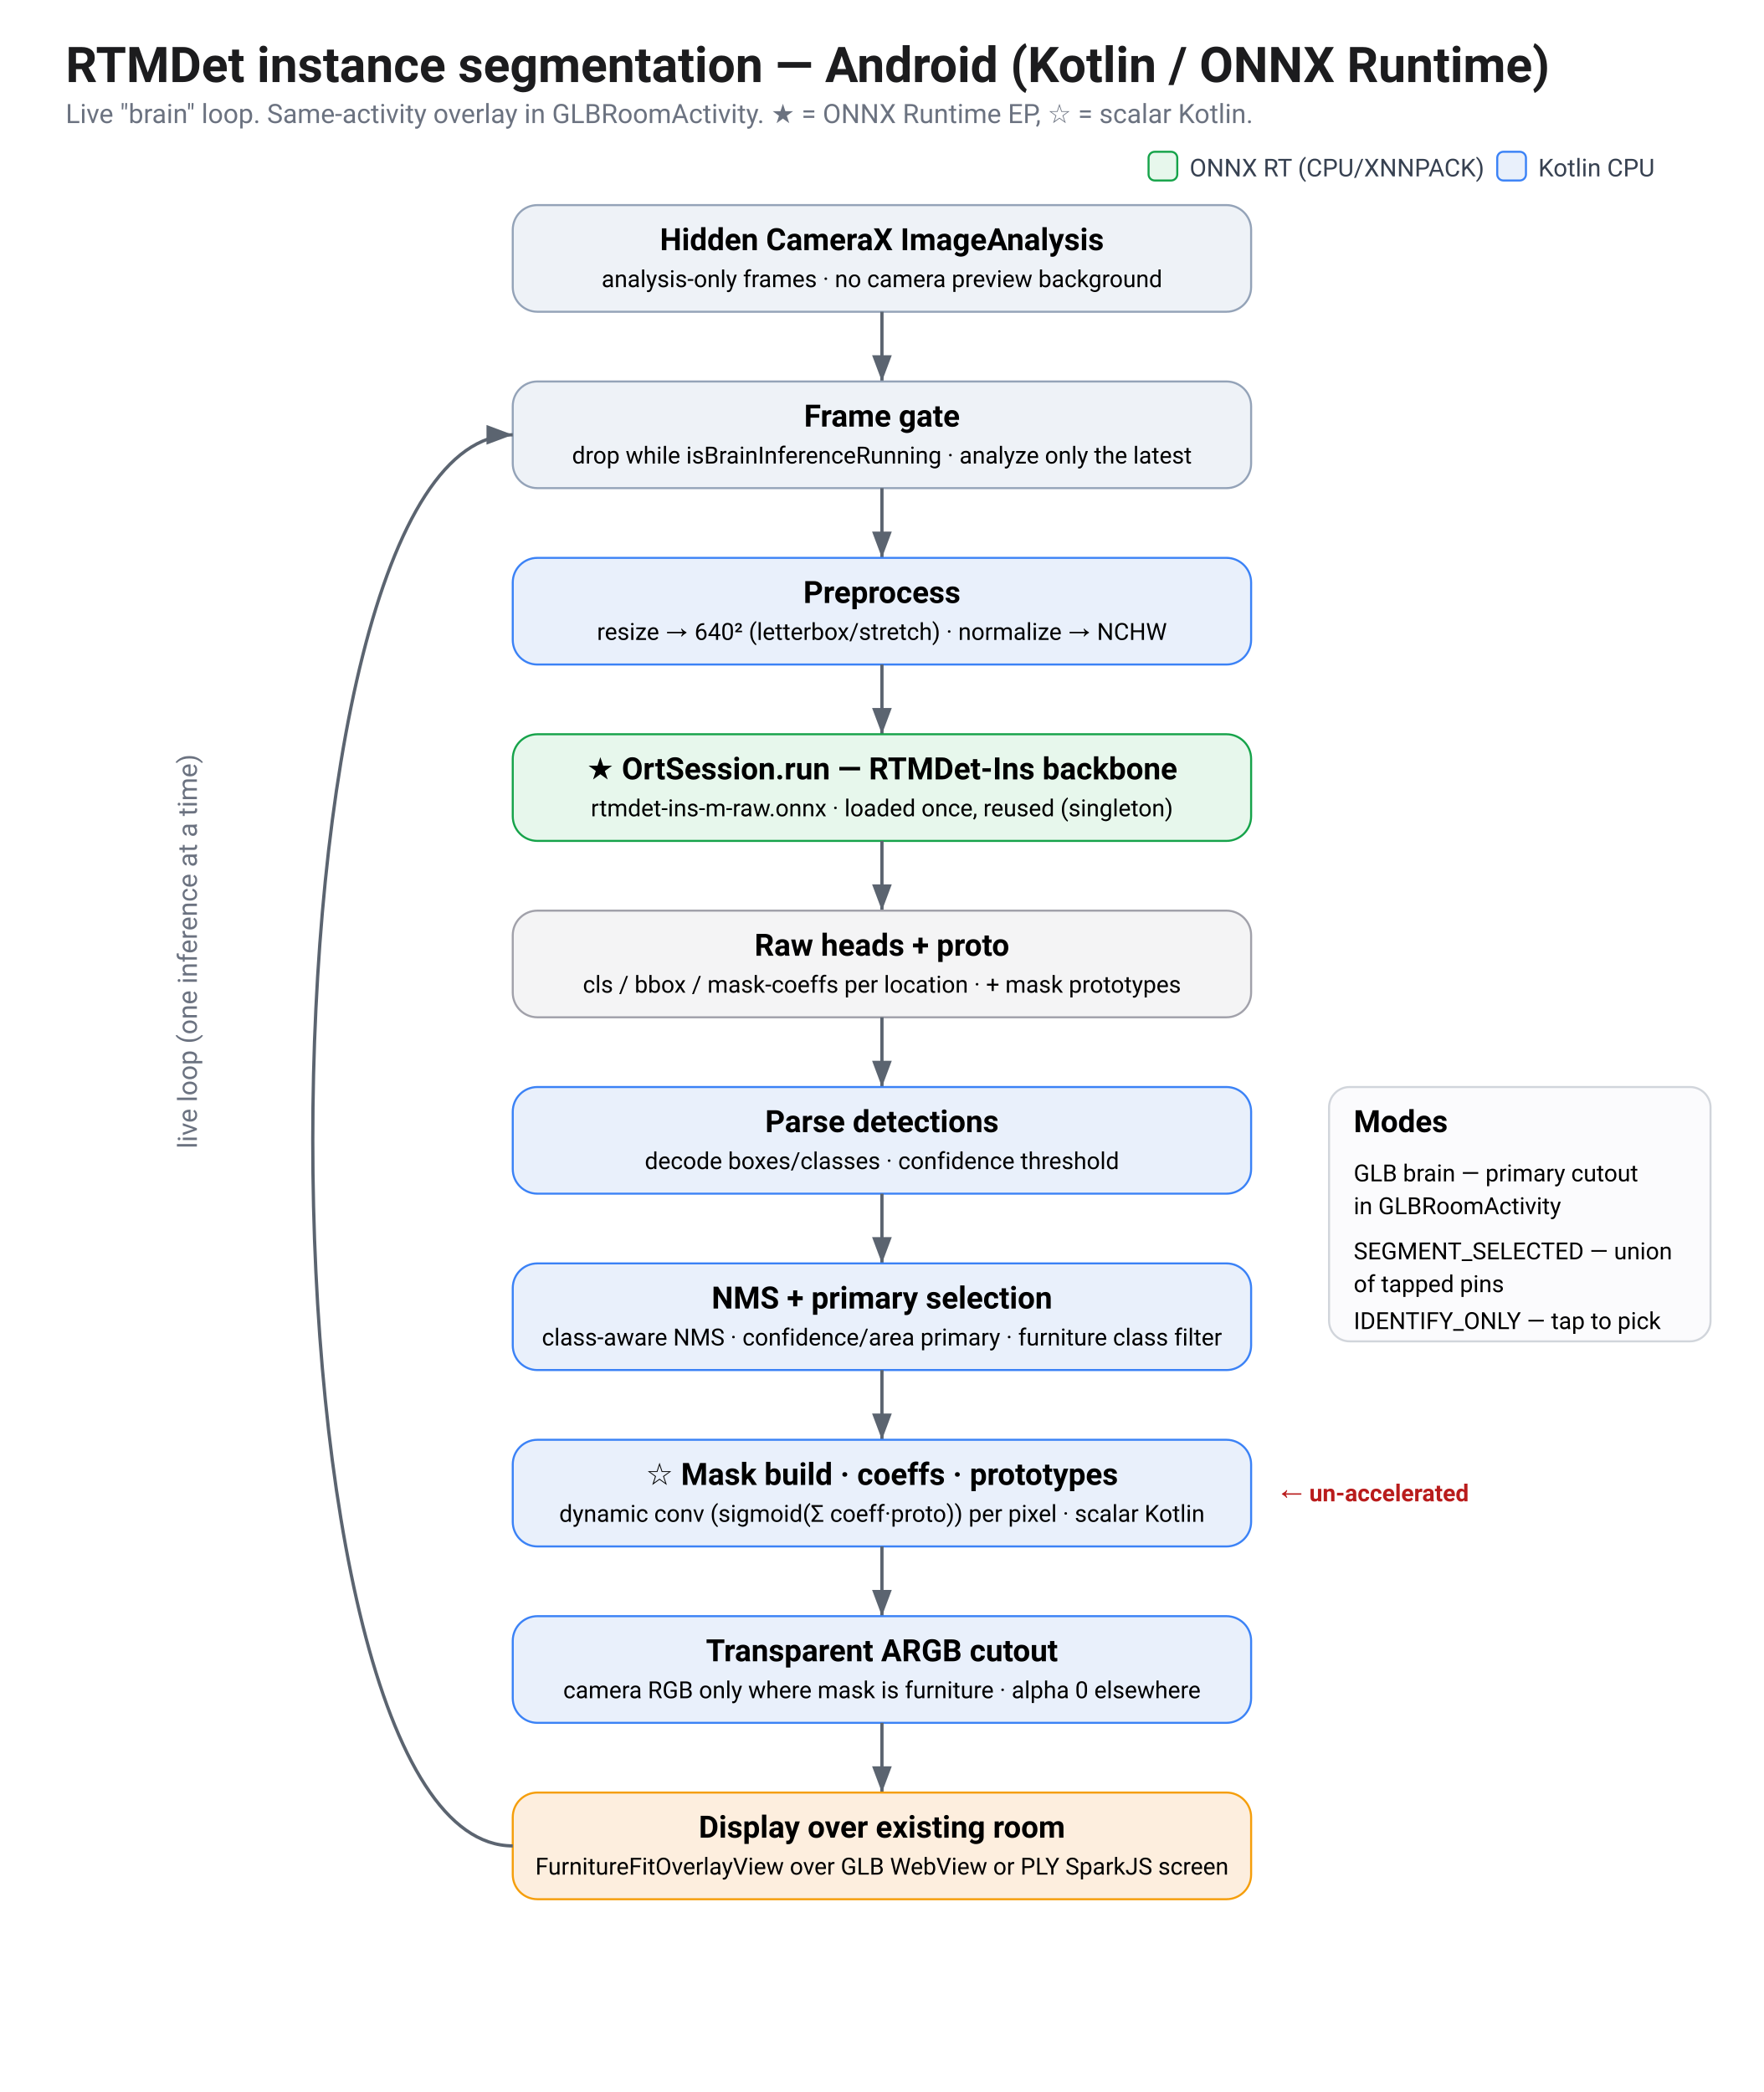
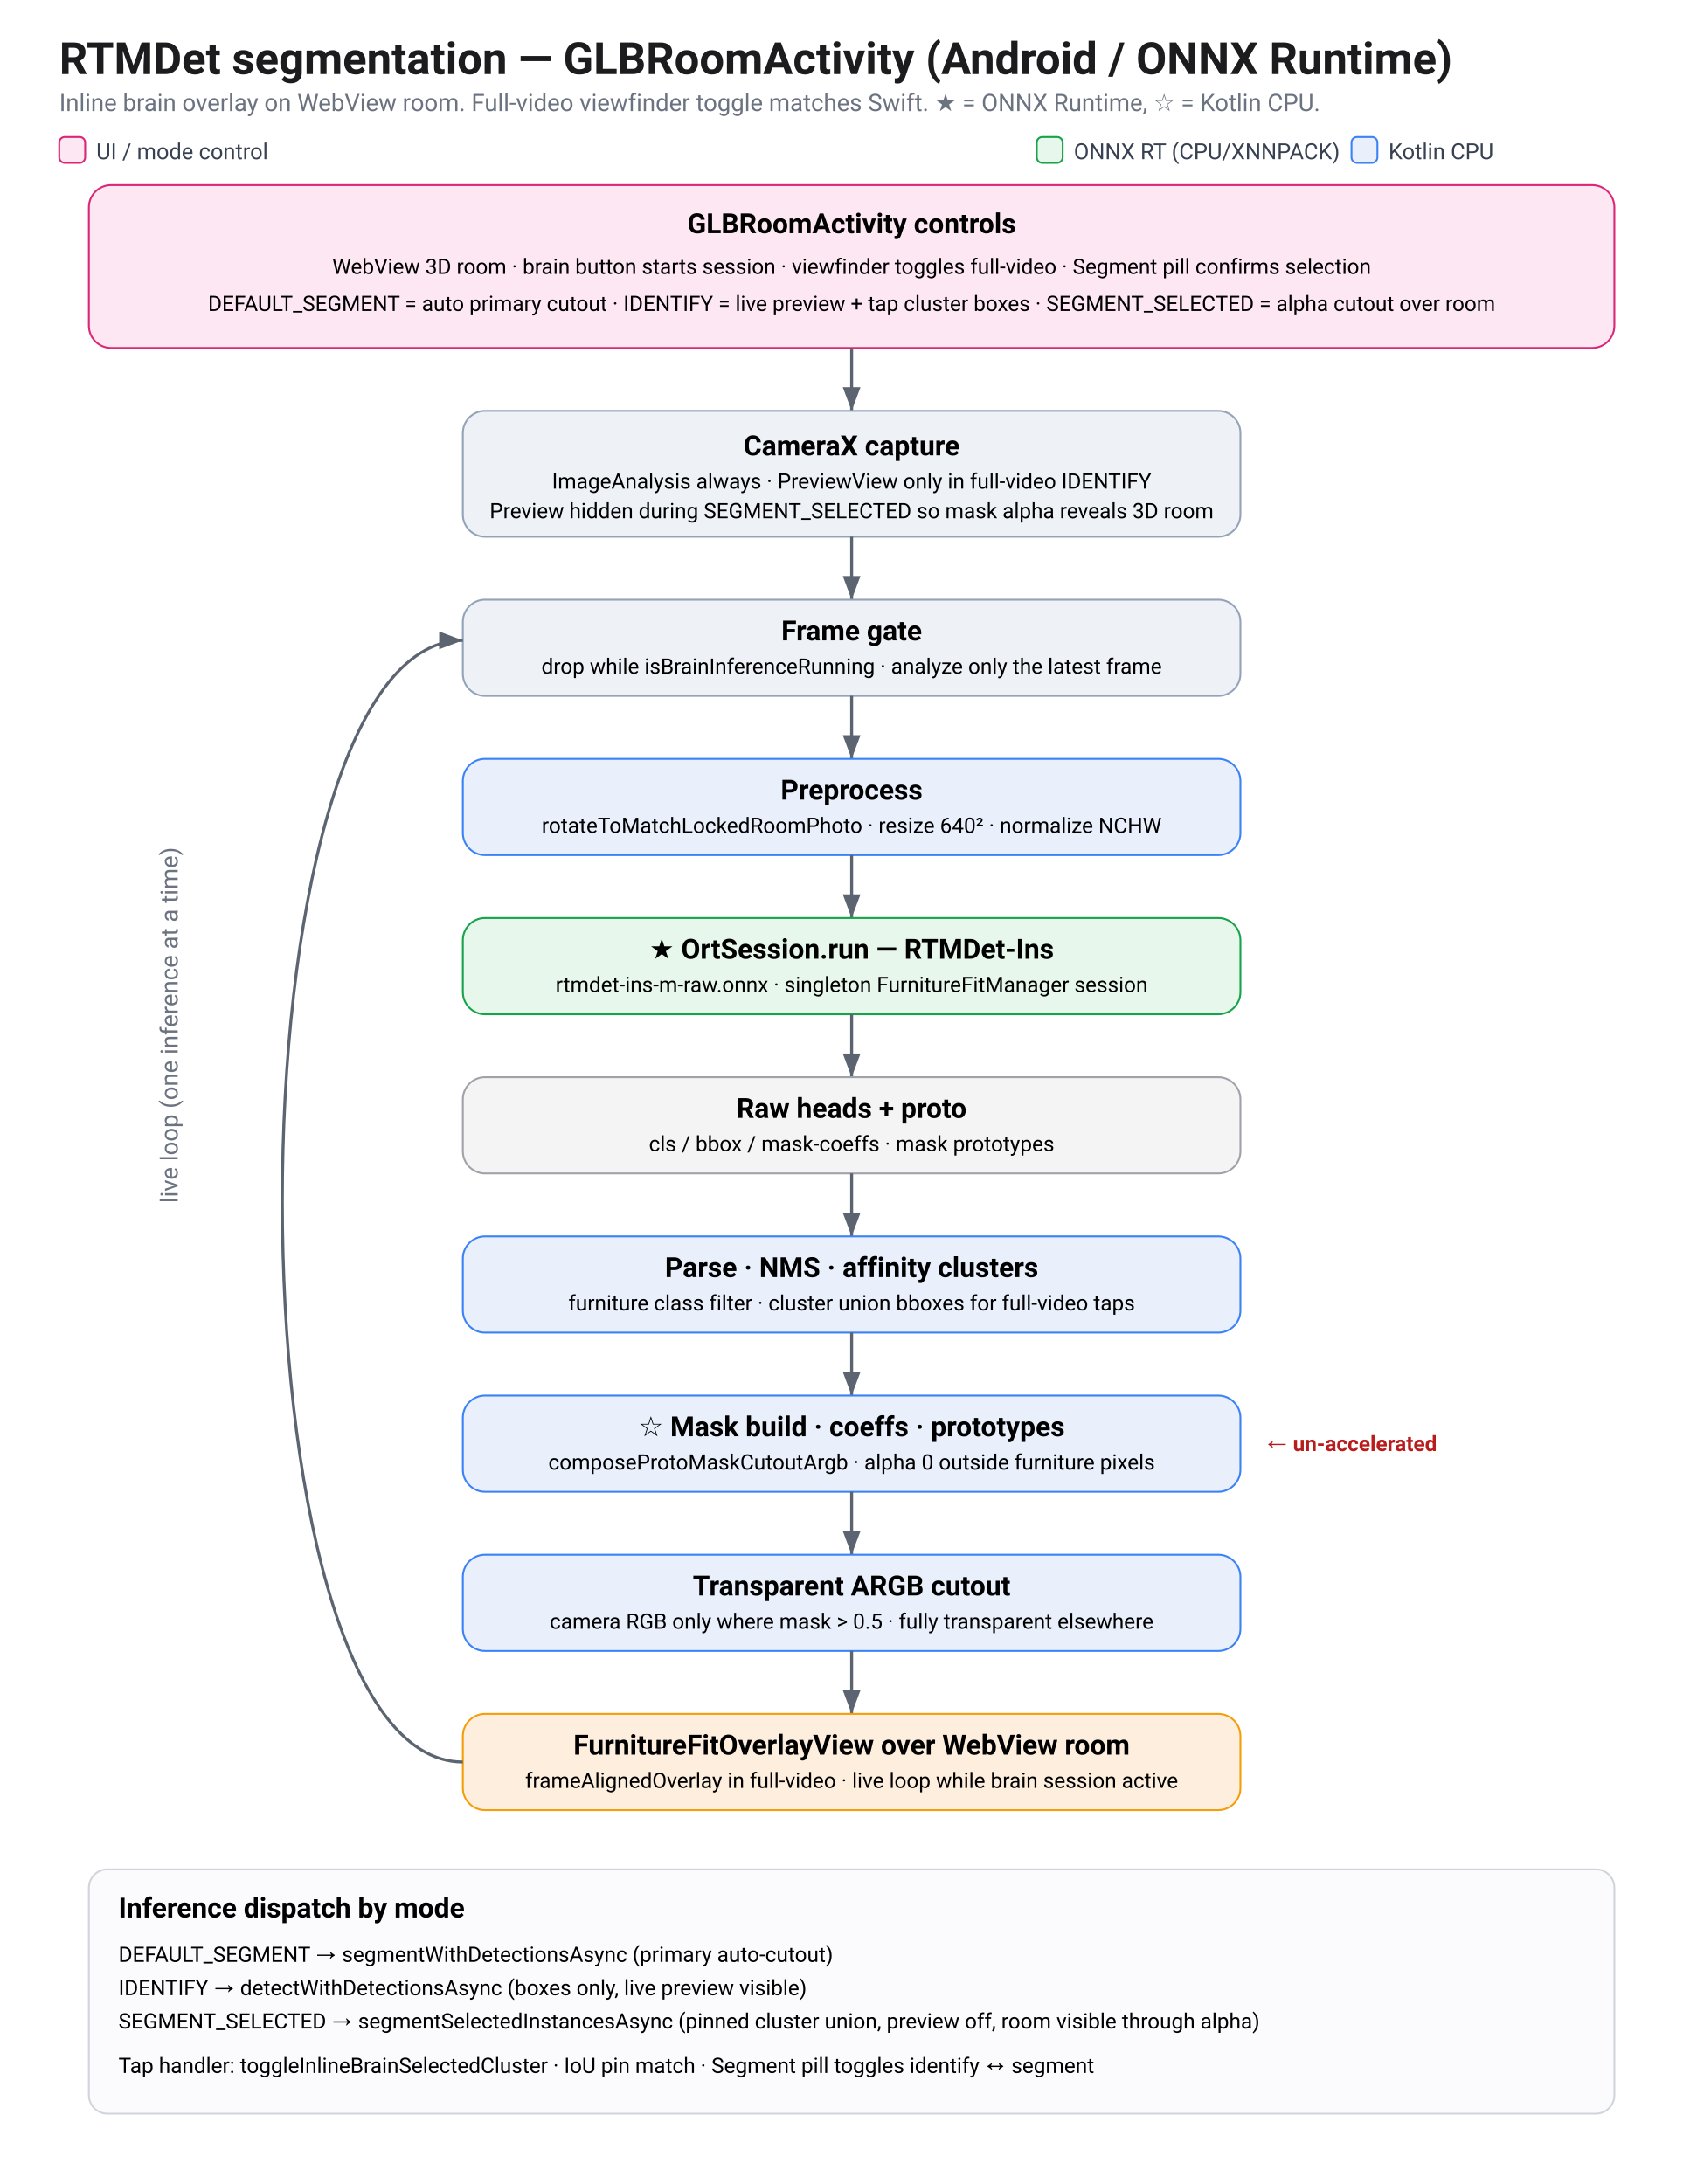
- <svg xmlns="http://www.w3.org/2000/svg" width="860" height="1020" viewBox="0 0 860 1020" font-family="Roboto, Helvetica, Arial, sans-serif">
+ <svg xmlns="http://www.w3.org/2000/svg" width="920" height="1180" viewBox="0 0 920 1180" font-family="Roboto, Helvetica, Arial, sans-serif">
  <defs>
    <marker id="arrow" markerWidth="10" markerHeight="10" refX="8" refY="3" orient="auto" markerUnits="strokeWidth">
      <path d="M0,0 L8,3 L0,6 Z" fill="#5b6470" />
    </marker>
    <style>
      .title{font-size:24px;font-weight:700;fill:#1c1c1e}
      .sub{font-size:13px;fill:#6b7280}
      .bt{font-size:15px;font-weight:600}
      .bs{font-size:11.5px}
+       .ui{fill:#fce7f3;stroke:#db2777}
      .cam{fill:#eef2f7;stroke:#94a3b8}
      .acc{fill:#e7f7ec;stroke:#16a34a}
      .cpu{fill:#e9f0fb;stroke:#3b82f6}
      .data{fill:#f4f4f5;stroke:#a1a1aa}
      .disp{fill:#fdeede;stroke:#f59e0b}
      .star{fill:#b91c1c;font-size:11.5px;font-weight:700}
      .edge{stroke:#5b6470;stroke-width:1.6;fill:none}
      .legtxt{font-size:12px;fill:#374151}
    </style>
  </defs>
-   <text x="32" y="40" class="title">RTMDet instance segmentation — Android (Kotlin / ONNX Runtime)</text>
-   <text x="32" y="60" class="sub">Live "brain" loop. Same-activity overlay in GLBRoomActivity. ★ = ONNX Runtime EP, ☆ = scalar Kotlin.</text>
+   <text x="32" y="40" class="title">RTMDet segmentation — GLBRoomActivity (Android / ONNX Runtime)</text>
+   <text x="32" y="60" class="sub">Inline brain overlay on WebView room. Full-video viewfinder toggle matches Swift. ★ = ONNX Runtime, ☆ = Kotlin CPU.</text>
  <rect x="560" y="74" width="14" height="14" rx="3" class="acc" />
  <text x="580" y="86" class="legtxt">ONNX RT (CPU/XNNPACK)</text>
  <rect x="730" y="74" width="14" height="14" rx="3" class="cpu" />
  <text x="750" y="86" class="legtxt">Kotlin CPU</text>
+   <rect x="32" y="74" width="14" height="14" rx="3" class="ui" />
+   <text x="52" y="86" class="legtxt">UI / mode control</text>
  <g>
-     <rect x="250" y="100" width="360" height="52" rx="12" class="cam" />
-     <text x="430" y="122" text-anchor="middle" class="bt">Hidden CameraX ImageAnalysis</text>
-     <text x="430" y="140" text-anchor="middle" class="bs">analysis-only frames · no camera preview background</text>
+     <rect x="48" y="100" width="824" height="88" rx="12" class="ui" />
+     <text x="460" y="126" text-anchor="middle" class="bt">GLBRoomActivity controls</text>
+     <text x="460" y="148" text-anchor="middle" class="bs">WebView 3D room · brain button starts session · viewfinder toggles full-video · Segment pill confirms selection</text>
+     <text x="460" y="168" text-anchor="middle" class="bs">DEFAULT_SEGMENT = auto primary cutout · IDENTIFY = live preview + tap cluster boxes · SEGMENT_SELECTED = alpha cutout over room</text>
  </g>
-   <path class="edge" d="M430,152 L430,186" marker-end="url(#arrow)" />
+   <path class="edge" d="M460,188 L460,222" marker-end="url(#arrow)" />
  <g>
-     <rect x="250" y="186" width="360" height="52" rx="12" class="cam" />
-     <text x="430" y="208" text-anchor="middle" class="bt">Frame gate</text>
-     <text x="430" y="226" text-anchor="middle" class="bs">drop while isBrainInferenceRunning · analyze only the latest</text>
+     <rect x="250" y="222" width="420" height="68" rx="12" class="cam" />
+     <text x="460" y="246" text-anchor="middle" class="bt">CameraX capture</text>
+     <text x="460" y="264" text-anchor="middle" class="bs">ImageAnalysis always · PreviewView only in full-video IDENTIFY</text>
+     <text x="460" y="280" text-anchor="middle" class="bs">Preview hidden during SEGMENT_SELECTED so mask alpha reveals 3D room</text>
  </g>
-   <path class="edge" d="M430,238 L430,272" marker-end="url(#arrow)" />
+   <path class="edge" d="M460,290 L460,324" marker-end="url(#arrow)" />
  <g>
-     <rect x="250" y="272" width="360" height="52" rx="12" class="cpu" />
-     <text x="430" y="294" text-anchor="middle" class="bt">Preprocess</text>
-     <text x="430" y="312" text-anchor="middle" class="bs">resize → 640² (letterbox/stretch) · normalize → NCHW</text>
+     <rect x="250" y="324" width="420" height="52" rx="12" class="cam" />
+     <text x="460" y="346" text-anchor="middle" class="bt">Frame gate</text>
+     <text x="460" y="364" text-anchor="middle" class="bs">drop while isBrainInferenceRunning · analyze only the latest frame</text>
  </g>
-   <path class="edge" d="M430,324 L430,358" marker-end="url(#arrow)" />
+   <path class="edge" d="M460,376 L460,410" marker-end="url(#arrow)" />
  <g>
-     <rect x="250" y="358" width="360" height="52" rx="12" class="acc" />
-     <text x="430" y="380" text-anchor="middle" class="bt">★ OrtSession.run — RTMDet-Ins backbone</text>
-     <text x="430" y="398" text-anchor="middle" class="bs">rtmdet-ins-m-raw.onnx · loaded once, reused (singleton)</text>
+     <rect x="250" y="410" width="420" height="52" rx="12" class="cpu" />
+     <text x="460" y="432" text-anchor="middle" class="bt">Preprocess</text>
+     <text x="460" y="450" text-anchor="middle" class="bs">rotateToMatchLockedRoomPhoto · resize 640² · normalize NCHW</text>
  </g>
-   <path class="edge" d="M430,410 L430,444" marker-end="url(#arrow)" />
+   <path class="edge" d="M460,462 L460,496" marker-end="url(#arrow)" />
  <g>
-     <rect x="250" y="444" width="360" height="52" rx="12" class="data" />
-     <text x="430" y="466" text-anchor="middle" class="bt">Raw heads + proto</text>
-     <text x="430" y="484" text-anchor="middle" class="bs">cls / bbox / mask-coeffs per location · + mask prototypes</text>
+     <rect x="250" y="496" width="420" height="52" rx="12" class="acc" />
+     <text x="460" y="518" text-anchor="middle" class="bt">★ OrtSession.run — RTMDet-Ins</text>
+     <text x="460" y="536" text-anchor="middle" class="bs">rtmdet-ins-m-raw.onnx · singleton FurnitureFitManager session</text>
  </g>
-   <path class="edge" d="M430,496 L430,530" marker-end="url(#arrow)" />
+   <path class="edge" d="M460,548 L460,582" marker-end="url(#arrow)" />
  <g>
-     <rect x="250" y="530" width="360" height="52" rx="12" class="cpu" />
-     <text x="430" y="552" text-anchor="middle" class="bt">Parse detections</text>
-     <text x="430" y="570" text-anchor="middle" class="bs">decode boxes/classes · confidence threshold</text>
+     <rect x="250" y="582" width="420" height="52" rx="12" class="data" />
+     <text x="460" y="604" text-anchor="middle" class="bt">Raw heads + proto</text>
+     <text x="460" y="622" text-anchor="middle" class="bs">cls / bbox / mask-coeffs · mask prototypes</text>
  </g>
-   <path class="edge" d="M430,582 L430,616" marker-end="url(#arrow)" />
+   <path class="edge" d="M460,634 L460,668" marker-end="url(#arrow)" />
  <g>
-     <rect x="250" y="616" width="360" height="52" rx="12" class="cpu" />
-     <text x="430" y="638" text-anchor="middle" class="bt">NMS + primary selection</text>
-     <text x="430" y="656" text-anchor="middle" class="bs">class-aware NMS · confidence/area primary · furniture class filter</text>
+     <rect x="250" y="668" width="420" height="52" rx="12" class="cpu" />
+     <text x="460" y="690" text-anchor="middle" class="bt">Parse · NMS · affinity clusters</text>
+     <text x="460" y="708" text-anchor="middle" class="bs">furniture class filter · cluster union bboxes for full-video taps</text>
  </g>
-   <path class="edge" d="M430,668 L430,702" marker-end="url(#arrow)" />
+   <path class="edge" d="M460,720 L460,754" marker-end="url(#arrow)" />
  <g>
-     <rect x="250" y="702" width="360" height="52" rx="12" class="cpu" />
-     <text x="430" y="724" text-anchor="middle" class="bt">☆ Mask build · coeffs · prototypes</text>
-     <text x="430" y="742" text-anchor="middle" class="bs">dynamic conv (sigmoid(Σ coeff·proto)) per pixel · scalar Kotlin</text>
+     <rect x="250" y="754" width="420" height="52" rx="12" class="cpu" />
+     <text x="460" y="776" text-anchor="middle" class="bt">☆ Mask build · coeffs · prototypes</text>
+     <text x="460" y="794" text-anchor="middle" class="bs">composeProtoMaskCutoutArgb · alpha 0 outside furniture pixels</text>
  </g>
-   <text x="624" y="732" class="star">← un-accelerated</text>
-   <path class="edge" d="M430,754 L430,788" marker-end="url(#arrow)" />
+   <text x="684" y="784" class="star">← un-accelerated</text>
+   <path class="edge" d="M460,806 L460,840" marker-end="url(#arrow)" />
  <g>
-     <rect x="250" y="788" width="360" height="52" rx="12" class="cpu" />
-     <text x="430" y="810" text-anchor="middle" class="bt">Transparent ARGB cutout</text>
-     <text x="430" y="828" text-anchor="middle" class="bs">camera RGB only where mask is furniture · alpha 0 elsewhere</text>
+     <rect x="250" y="840" width="420" height="52" rx="12" class="cpu" />
+     <text x="460" y="862" text-anchor="middle" class="bt">Transparent ARGB cutout</text>
+     <text x="460" y="880" text-anchor="middle" class="bs">camera RGB only where mask &gt; 0.5 · fully transparent elsewhere</text>
  </g>
-   <path class="edge" d="M430,840 L430,874" marker-end="url(#arrow)" />
+   <path class="edge" d="M460,892 L460,926" marker-end="url(#arrow)" />
  <g>
-     <rect x="250" y="874" width="360" height="52" rx="12" class="disp" />
-     <text x="430" y="896" text-anchor="middle" class="bt">Display over existing room</text>
-     <text x="430" y="914" text-anchor="middle" class="bs">FurnitureFitOverlayView over GLB WebView or PLY SparkJS screen</text>
+     <rect x="250" y="926" width="420" height="52" rx="12" class="disp" />
+     <text x="460" y="948" text-anchor="middle" class="bt">FurnitureFitOverlayView over WebView room</text>
+     <text x="460" y="966" text-anchor="middle" class="bs">frameAlignedOverlay in full-video · live loop while brain session active</text>
  </g>
-   <path class="edge" d="M250,900 C120,900 120,212 250,212" marker-end="url(#arrow)" />
-   <text x="96" y="560" transform="rotate(-90 96,560)" class="sub">live loop (one inference at a time)</text>
+   <path class="edge" d="M250,952 C120,952 120,346 250,346" marker-end="url(#arrow)" />
+   <text x="96" y="650" transform="rotate(-90 96,650)" class="sub">live loop (one inference at a time)</text>
  <g>
-     <rect x="648" y="530" width="186" height="124" rx="10" fill="#fbfbfd" stroke="#d1d5db" />
-     <text x="660" y="552" class="bt" font-size="13">Modes</text>
-     <text x="660" y="576" class="bs">GLB brain — primary cutout</text>
-     <text x="660" y="592" class="bs">in GLBRoomActivity</text>
-     <text x="660" y="614" class="bs">SEGMENT_SELECTED — union</text>
-     <text x="660" y="630" class="bs">of tapped pins</text>
-     <text x="660" y="648" class="bs">IDENTIFY_ONLY — tap to pick</text>
+     <rect x="48" y="1010" width="824" height="132" rx="10" fill="#fbfbfd" stroke="#d1d5db" />
+     <text x="64" y="1036" class="bt" font-size="13">Inference dispatch by mode</text>
+     <text x="64" y="1060" class="bs">DEFAULT_SEGMENT → segmentWithDetectionsAsync (primary auto-cutout)</text>
+     <text x="64" y="1078" class="bs">IDENTIFY → detectWithDetectionsAsync (boxes only, live preview visible)</text>
+     <text x="64" y="1096" class="bs">SEGMENT_SELECTED → segmentSelectedInstancesAsync (pinned cluster union, preview off, room visible through alpha)</text>
+     <text x="64" y="1120" class="bs">Tap handler: toggleInlineBrainSelectedCluster · IoU pin match · Segment pill toggles identify ↔ segment</text>
  </g>
</svg>
